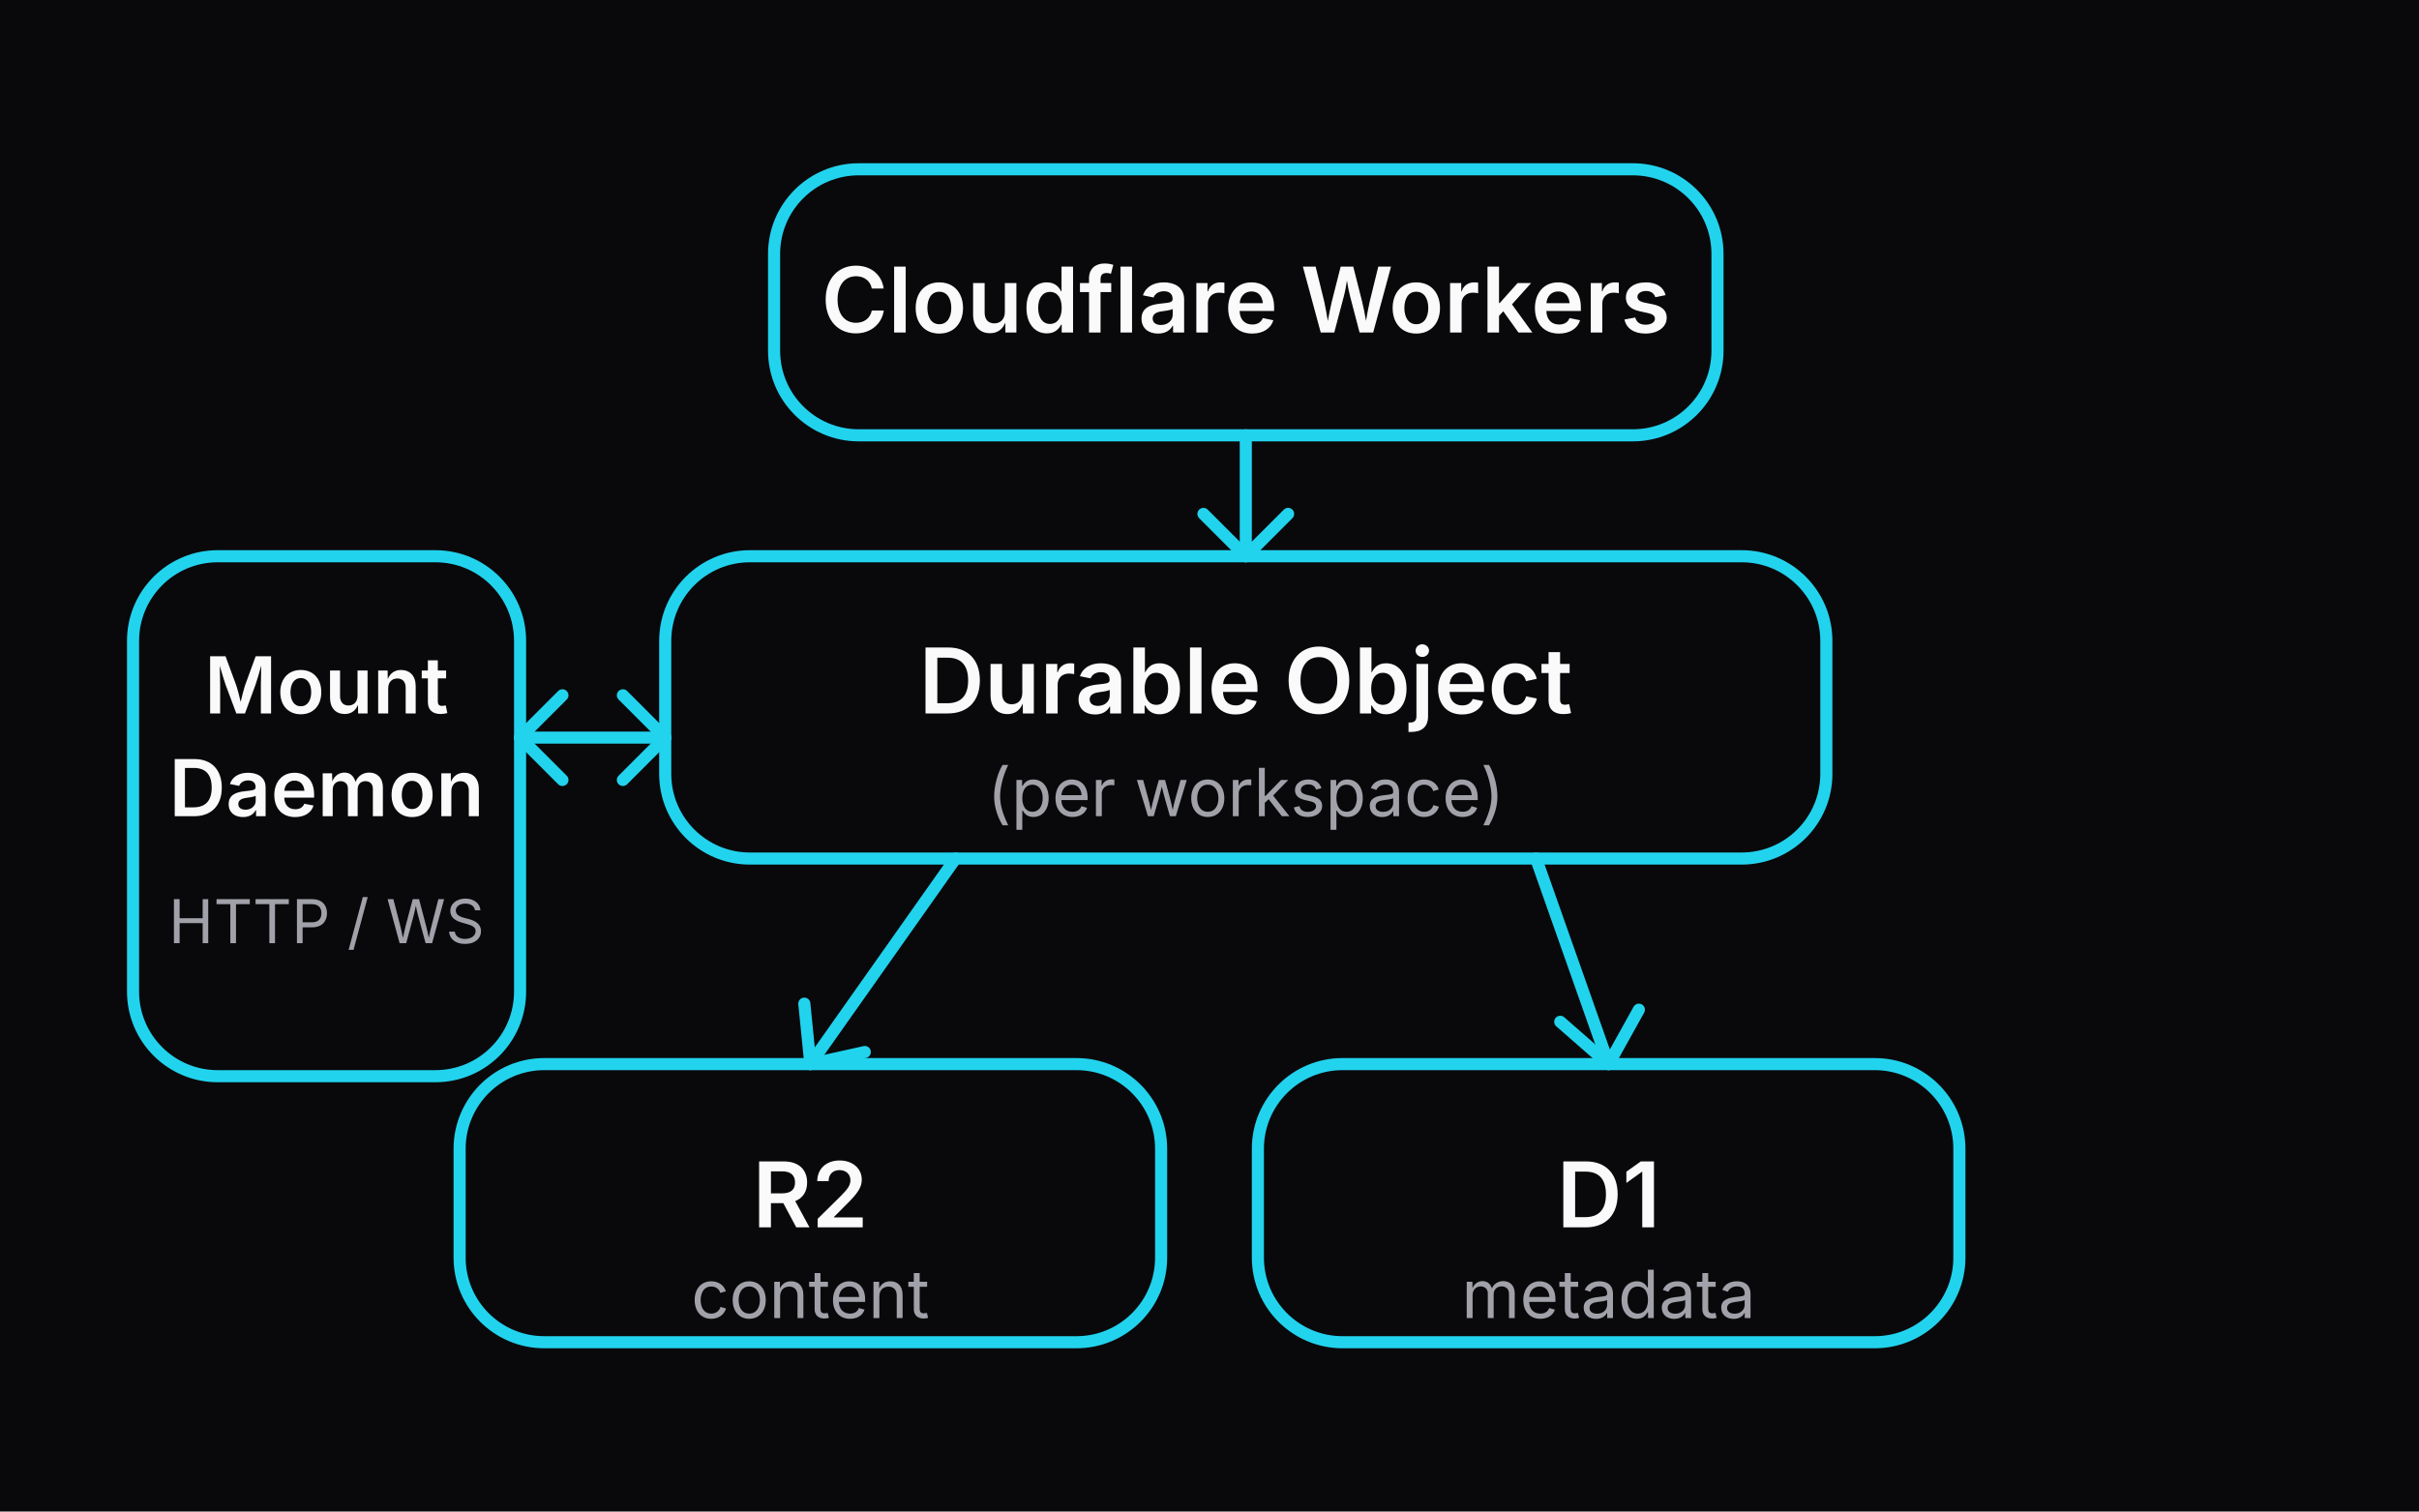
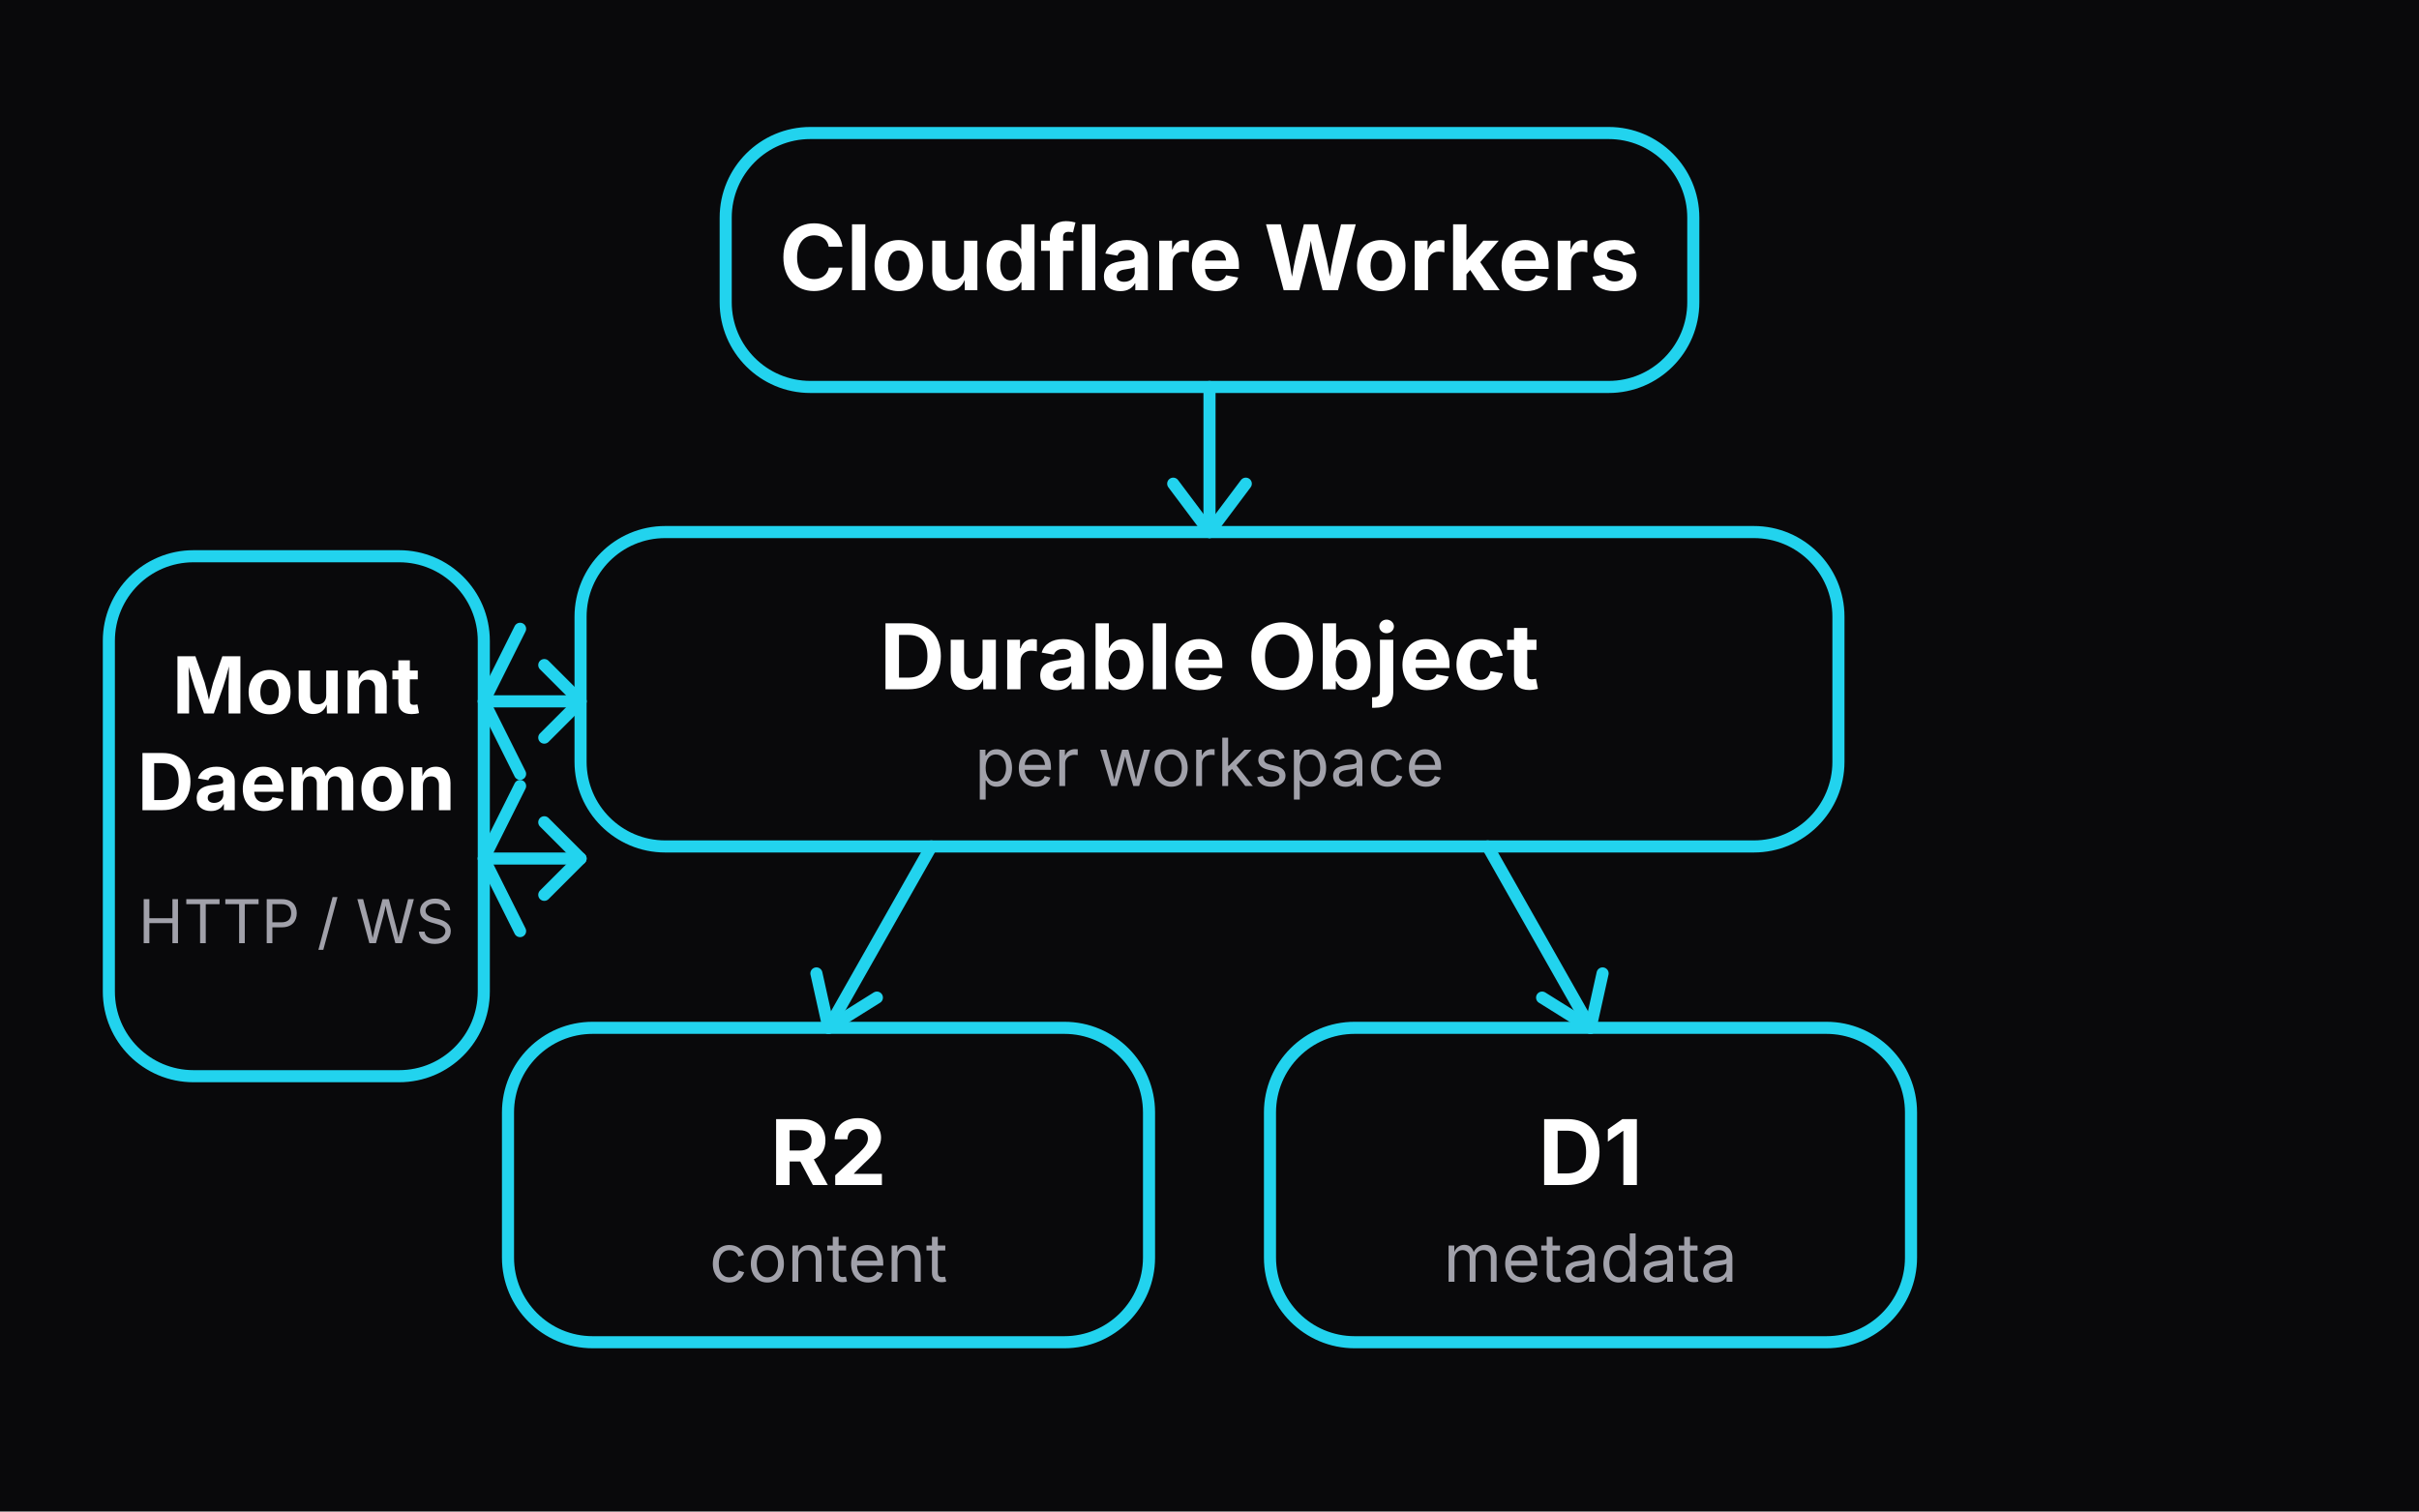
- <svg xmlns="http://www.w3.org/2000/svg" viewBox="0 0 400 250" width="400" height="250" role="img" aria-labelledby="title desc">
+ <svg xmlns="http://www.w3.org/2000/svg" width="400" height="250" viewBox="0 0 400 250" role="img" aria-labelledby="title desc">
  <rect width="400" height="250" fill="#09090b" />
  <g stroke="#22d3ee" stroke-width="2" fill="none" stroke-linecap="round" stroke-linejoin="round">
-     <rect x="128" y="28" width="156" height="44" rx="14" />
-     <rect x="110" y="92" width="192" height="50" rx="14" />
-     <rect x="76" y="176" width="116" height="46" rx="14" />
-     <rect x="208" y="176" width="116" height="46" rx="14" />
-     <rect x="22" y="92" width="64" height="86" rx="14" />
-     <line x1="206" y1="72" x2="206" y2="92" />
-     <path d="M199 85l7 7 7-7" />
-     <line x1="158" y1="142" x2="134" y2="176" />
-     <path d="M133 166l1 10 9-2" />
-     <line x1="254" y1="142" x2="266" y2="176" />
-     <path d="M258 169l8 7 5-9" />
-     <line x1="86" y1="122" x2="110" y2="122" />
-     <path d="M103 115l7 7-7 7" />
-     <path d="M93 115l-7 7 7 7" />
+     <rect x="120" y="22" width="160" height="42" rx="14" />
+     <rect x="96" y="88" width="208" height="52" rx="14" />
+     <rect x="84" y="170" width="106" height="52" rx="14" />
+     <rect x="210" y="170" width="106" height="52" rx="14" />
+     <rect x="18" y="92" width="62" height="86" rx="14" />
+     <line x1="200" y1="64" x2="200" y2="88" />
+     <path d="M194 80l6 8 6-8" />
+     <line x1="154" y1="140" x2="137" y2="170" />
+     <path d="M135 161l2 9 8-5" />
+     <line x1="246" y1="140" x2="263" y2="170" />
+     <path d="M255 165l8 5 2-9" />
+     <line x1="80" y1="116" x2="96" y2="116" />
+     <path d="M90 110l6 6-6 6" />
+     <path d="M86 104l-6 12 6 12" />
+     <line x1="80" y1="142" x2="96" y2="142" />
+     <path d="M90 136l6 6-6 6" />
+     <path d="M86 130l-6 12 6 12" />
  </g>
-   <g fill="#fafafa" font-family="ui-sans-serif, system-ui, -apple-system, BlinkMacSystemFont, 'Segoe UI', sans-serif" text-anchor="middle">
-     <text x="206" y="55" font-size="15" font-weight="600">Cloudflare Workers</text>
-     <text x="206" y="118" font-size="15" font-weight="600">Durable Object</text>
-     <text x="206" y="135" font-size="11" fill="#a1a1aa">(per workspace)</text>
-     <text x="134" y="203" font-size="15" font-weight="600">R2</text>
-     <text x="134" y="218" font-size="11" fill="#a1a1aa">content</text>
-     <text x="266" y="203" font-size="15" font-weight="600">D1</text>
-     <text x="266" y="218" font-size="11" fill="#a1a1aa">metadata</text>
-     <text x="54" y="118" font-size="13" font-weight="600">Mount</text>
-     <text x="54" y="135" font-size="13" font-weight="600">Daemon</text>
-     <text x="54" y="156" font-size="10" fill="#a1a1aa">HTTP / WS</text>
+   <g fill="#ffffff" font-family="ui-sans-serif, system-ui, -apple-system, BlinkMacSystemFont, 'Segoe UI', sans-serif" text-anchor="middle">
+     <text x="200" y="48" font-size="15" font-weight="700">Cloudflare Workers</text>
+     <text x="200" y="114" font-size="15" font-weight="700">Durable Object</text>
+     <text x="200" y="130" font-size="11" fill="#a1a1aa">per workspace</text>
+     <text x="137" y="196" font-size="15" font-weight="700">R2</text>
+     <text x="137" y="212" font-size="11" fill="#a1a1aa">content</text>
+     <text x="263" y="196" font-size="15" font-weight="700">D1</text>
+     <text x="263" y="212" font-size="11" fill="#a1a1aa">metadata</text>
+     <text x="49" y="118" font-size="13" font-weight="700">Mount</text>
+     <text x="49" y="134" font-size="13" font-weight="700">Daemon</text>
+     <text x="49" y="156" font-size="10" fill="#a1a1aa">HTTP / WS</text>
  </g>
</svg>
